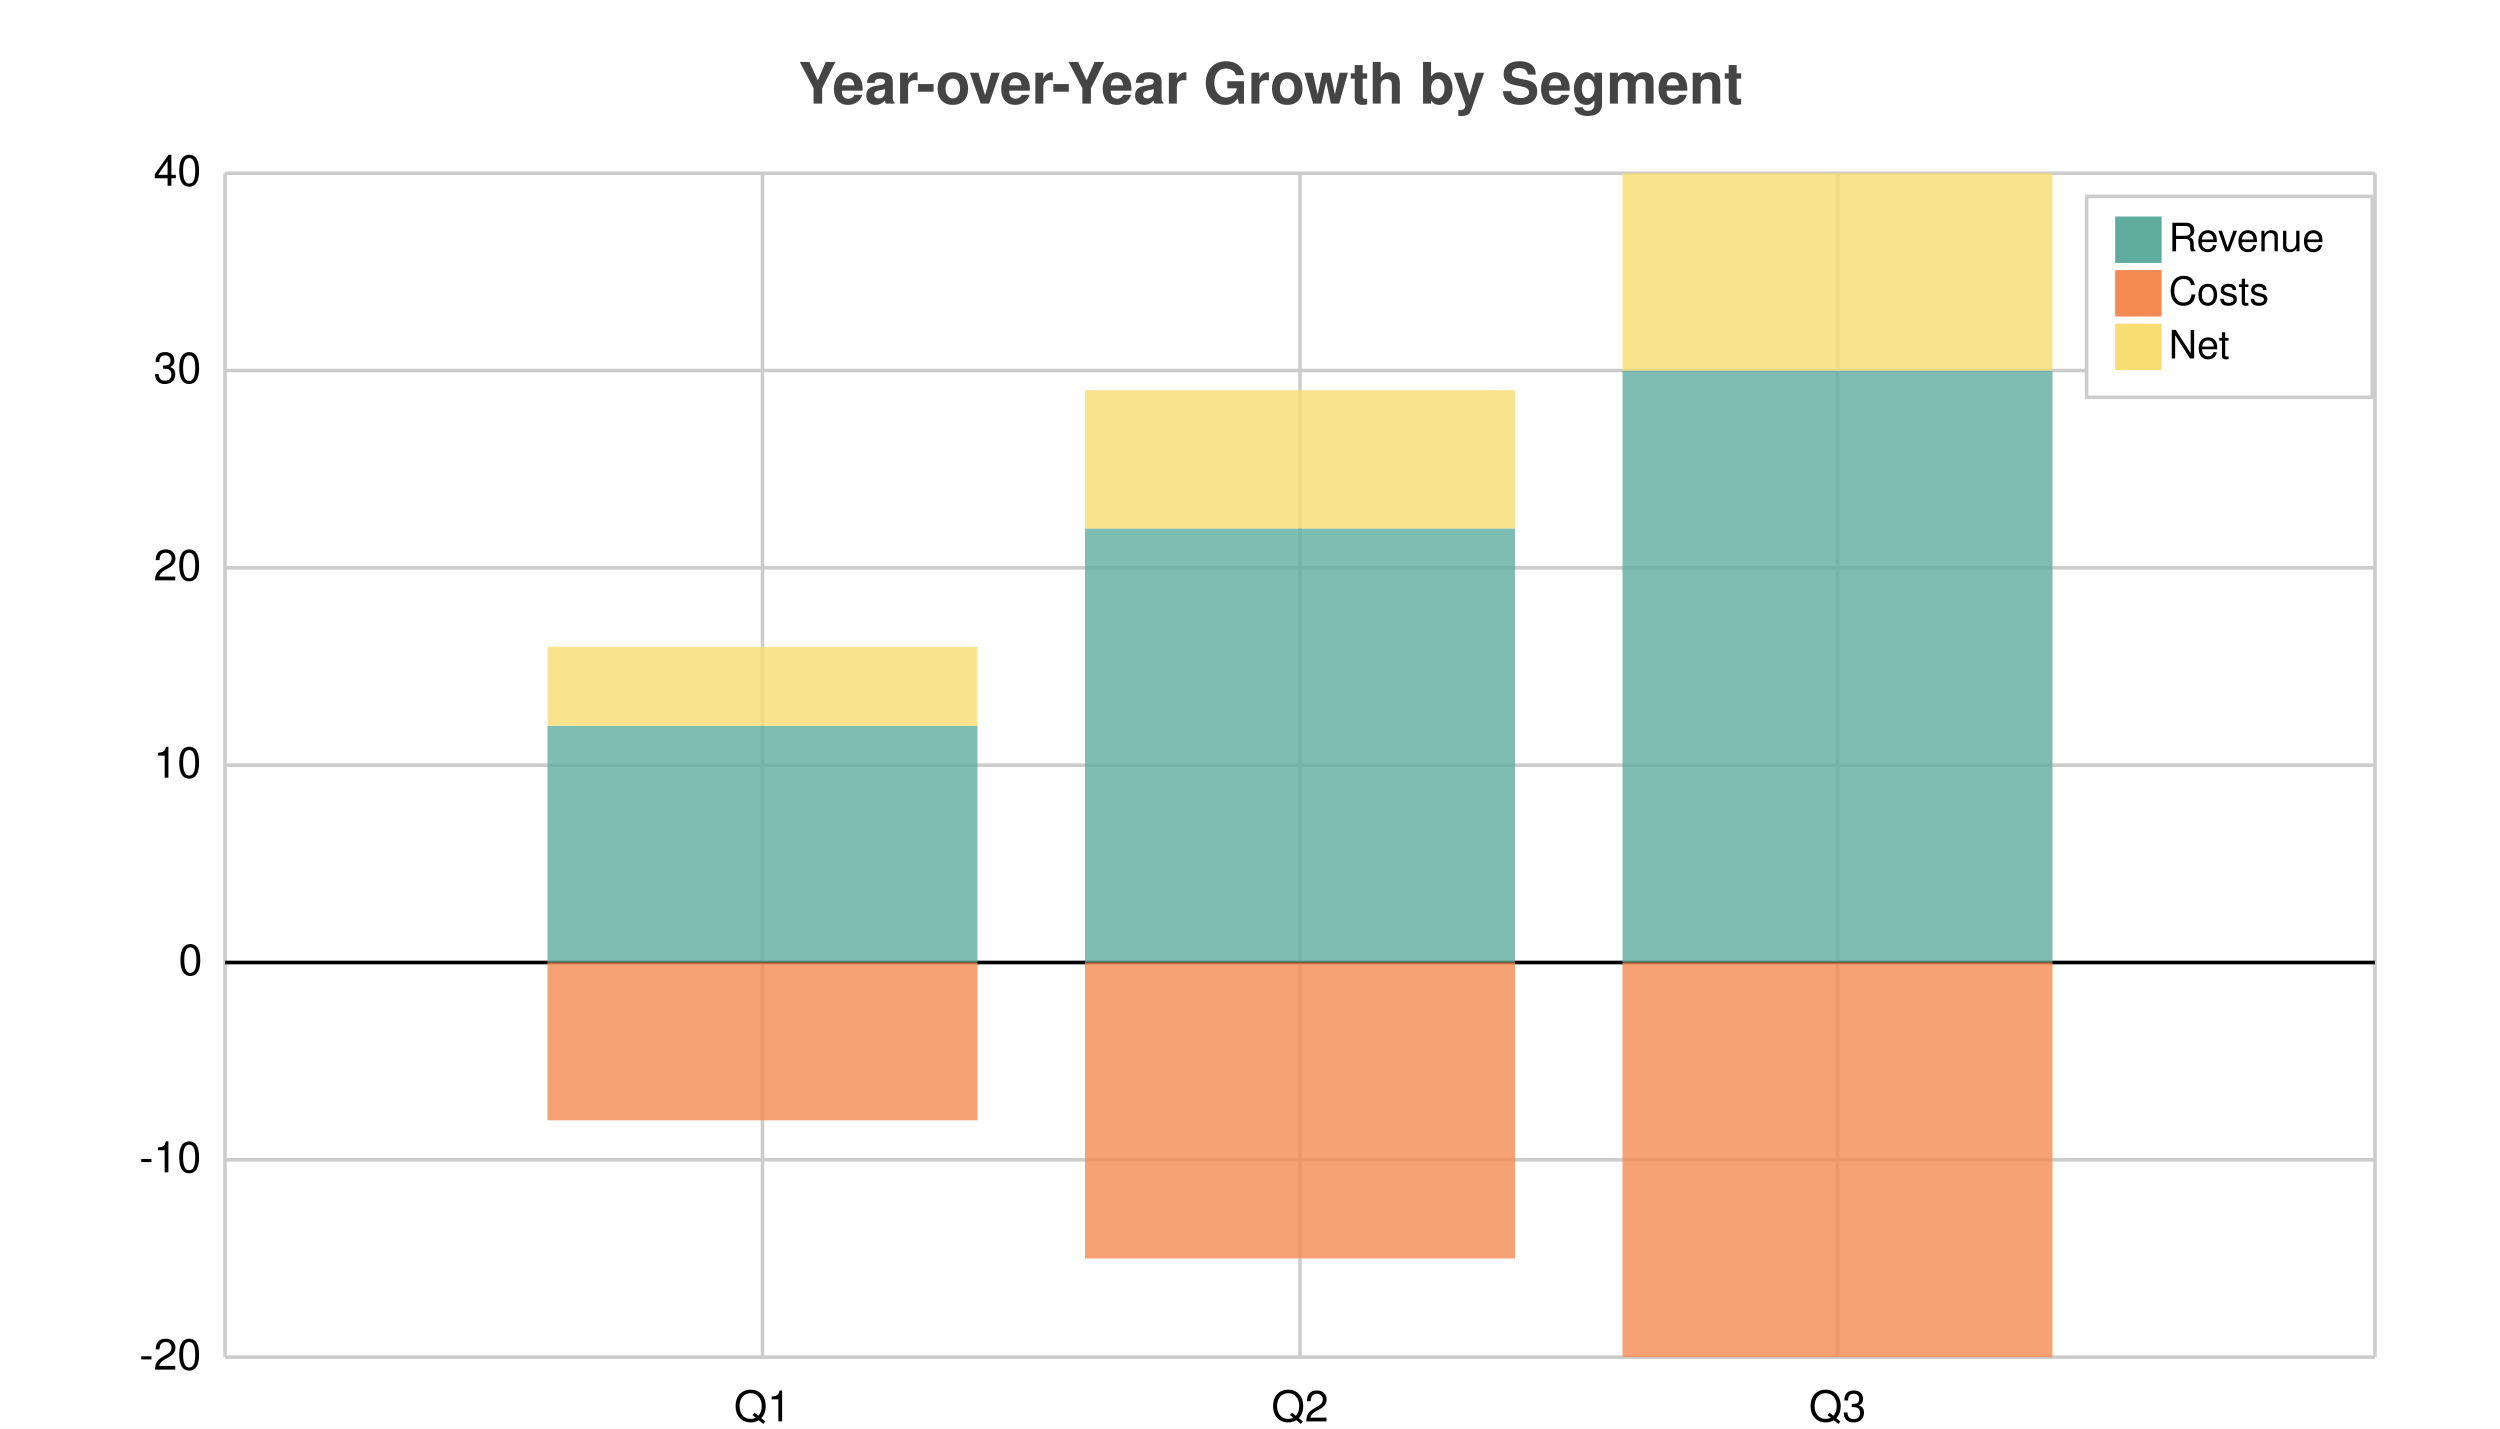
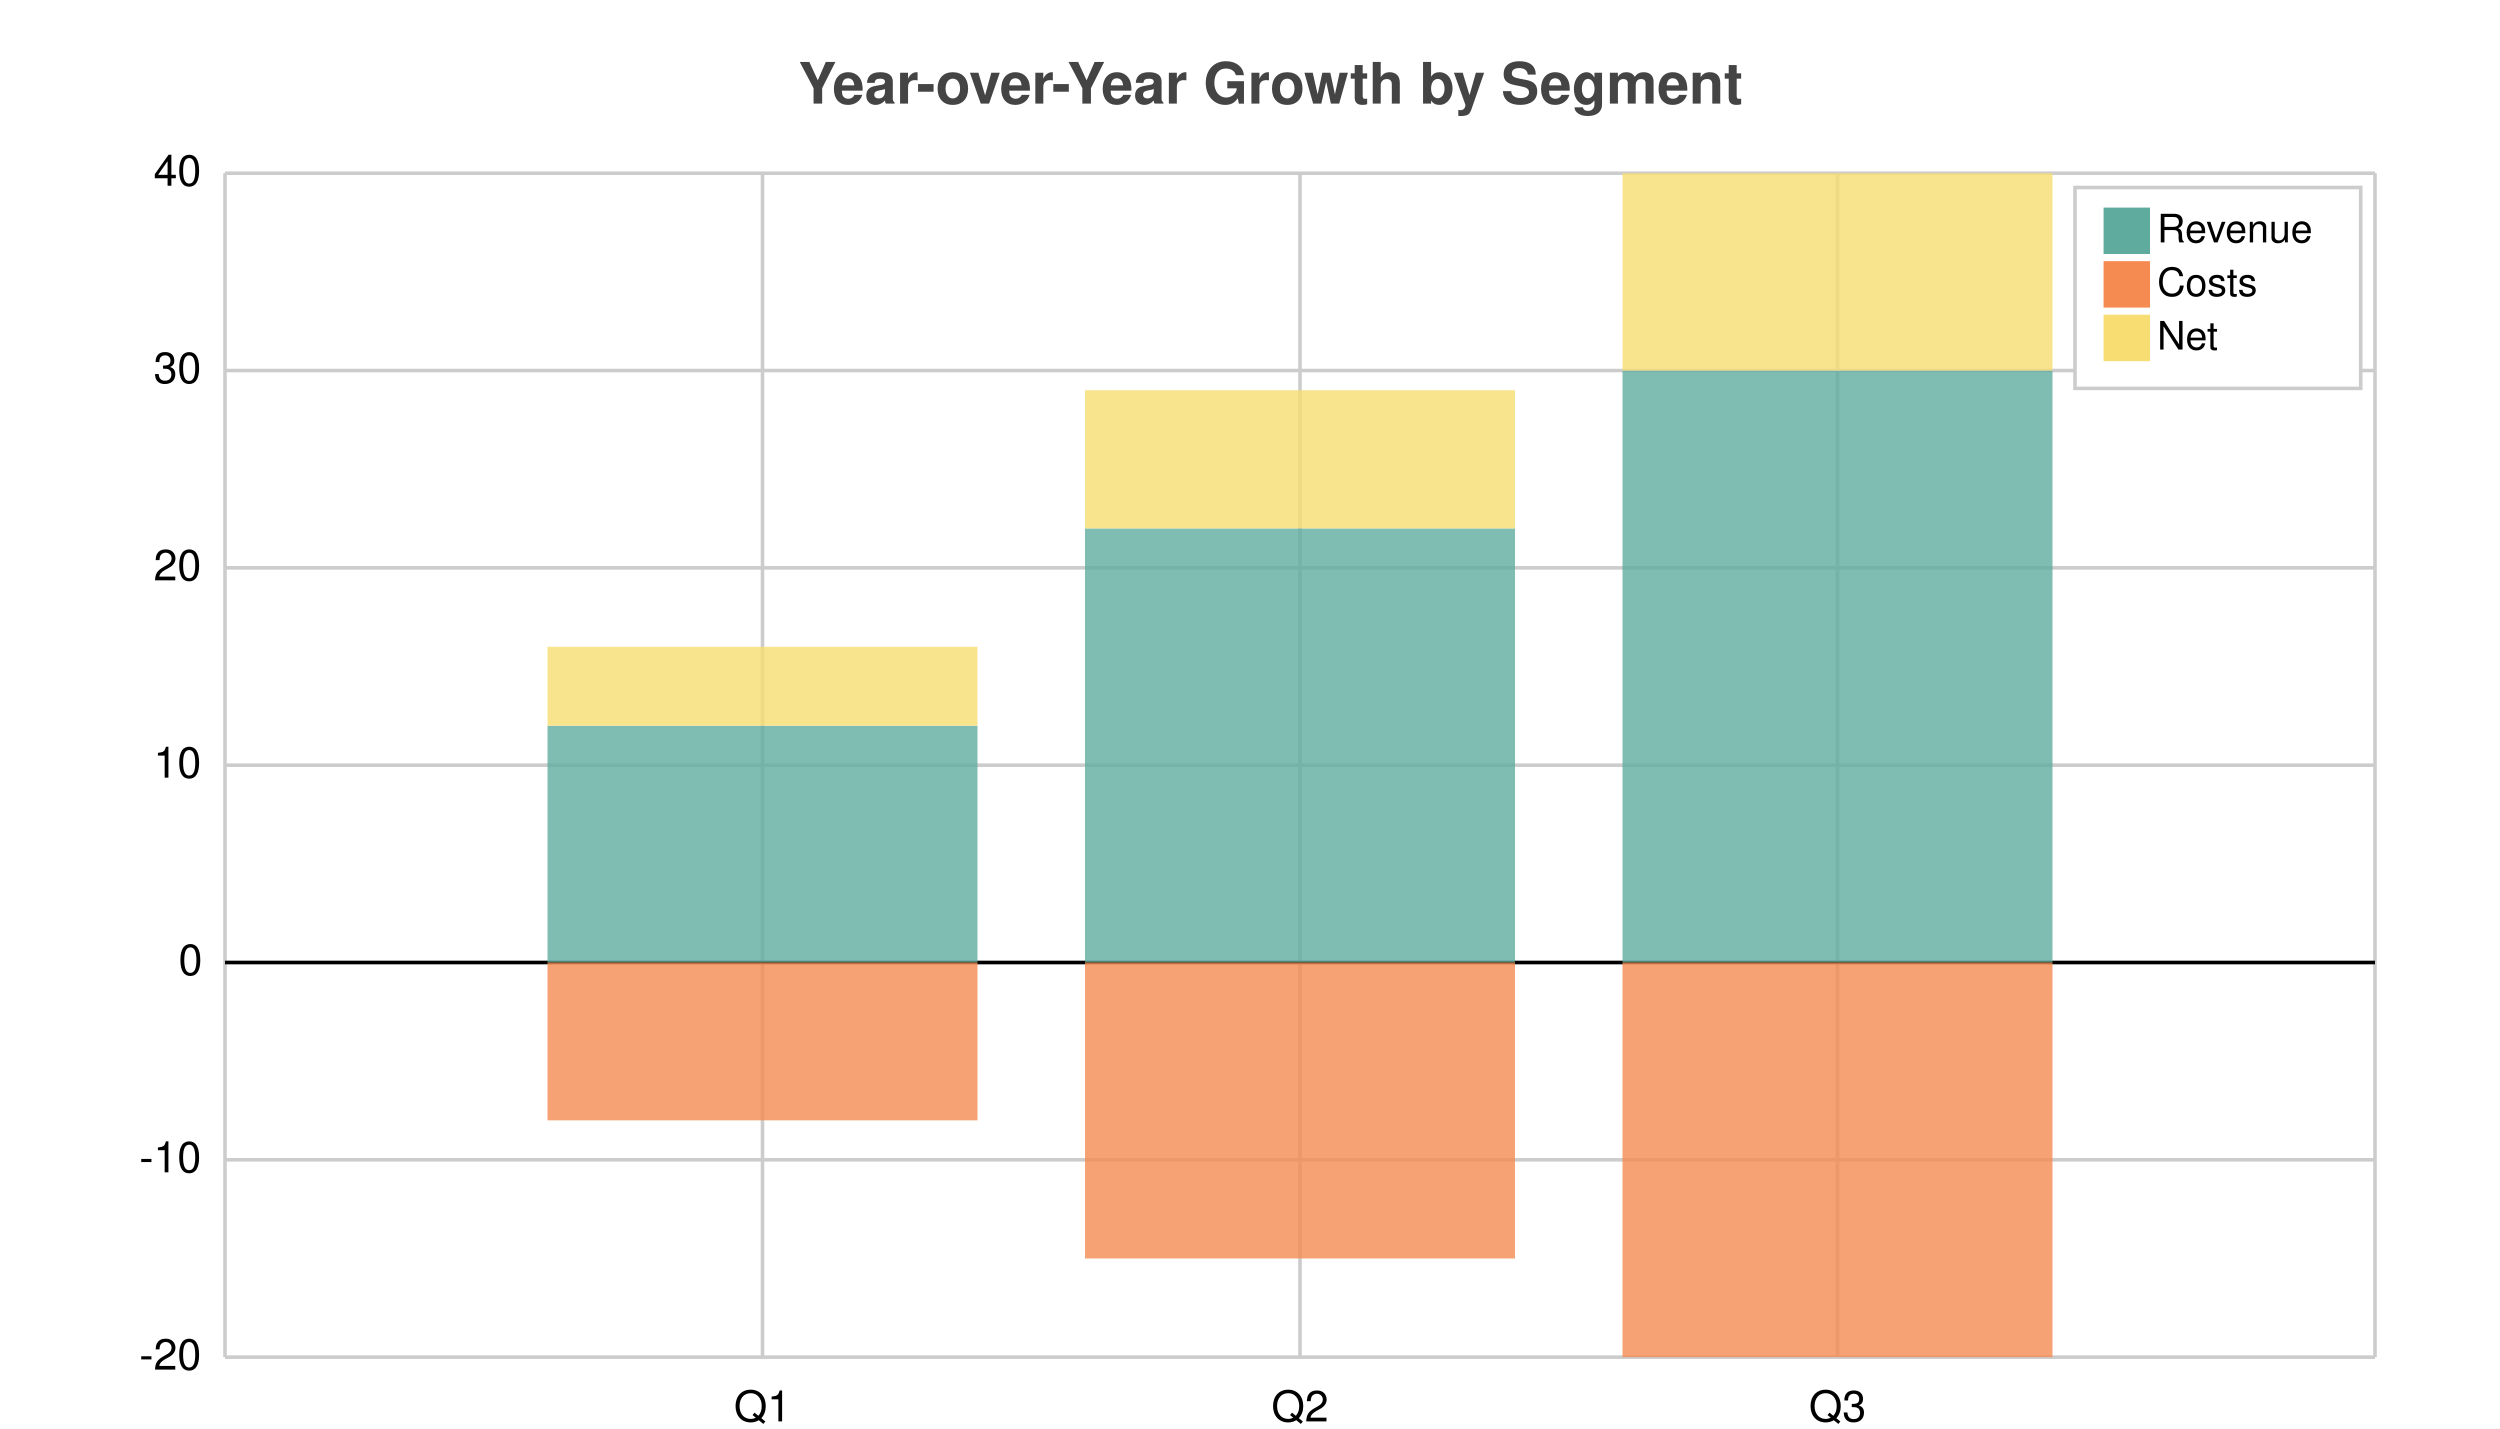
<svg xmlns="http://www.w3.org/2000/svg" width="700" height="400" viewBox="0 0 700 400">
  <path fill="white" d="M0 0 h700 v400 h-700 v-400Z" />
  <text transform="translate(-126.5, 19)" fill="#444444" font-family="Helvetica" font-weight="bold" font-size="16" x="350.0" y="10.0">Year-over-Year Growth by Segment</text>
  <g>
    <path stroke="#CCCCCC" stroke-dasharray="None" d="M0 0.0 h602.0 M0 55.25 h602.0 M0 110.5 h602.0 M0 165.75 h602.0 M0 221.0 h602.0 M0 276.25 h602.0 M0 331.5 h602.0" transform="translate(63.0, 48.5)" />
    <g font-size="12" font-family="Helvetica" transform="translate(57.0, 48.5)">
      <text x="0" y="0.0" transform="translate(-14, 3.5)">40</text>
      <text x="0" y="55.25" transform="translate(-14, 3.5)">30</text>
      <text x="0" y="110.5" transform="translate(-14, 3.5)">20</text>
      <text x="0" y="165.75" transform="translate(-14, 3.5)">10</text>
      <text x="0" y="221.0" transform="translate(-7, 3.5)">0</text>
      <text x="0" y="276.25" transform="translate(-18, 3.5)">-10</text>
      <text x="0" y="331.5" transform="translate(-18, 3.5)">-20</text>
    </g>
  </g>
  <g>
    <path stroke="#CCCCCC" stroke-dasharray="None" d="M0.0 0 v331.5 M150.5 0 v331.5 M301.0 0 v331.5 M451.5 0 v331.5 M602.0 0 v331.5" transform="translate(63.0, 48.5)" />
    <g font-size="12" font-family="Helvetica" transform="translate(63.0, 66.5)">
      <text x="0.0" y="331.5" transform="translate(-1.5, 0)"> </text>
      <text x="150.5" y="331.5" transform="translate(-8.0, 0)">Q1</text>
      <text x="301.0" y="331.5" transform="translate(-8.0, 0)">Q2</text>
      <text x="451.5" y="331.5" transform="translate(-8.0, 0)">Q3</text>
      <text x="602.0" y="331.5" transform="translate(-1.5, 0)"> </text>
    </g>
  </g>
  <path transform="translate(63.0, 48.5)" d="M0 221.0 h602.0z" stroke="black" />
  <g opacity="0.8" transform="translate(-35.0, -20.0) rotate(180, 350.0, 200.0) scale(-1, 1) translate(-602.0, 0) translate(-60.2, 110.5)">
    <path d="M150.5 0.0 h120.4 v66.3 h-120.4 v-66.3Z M301.0 0.0 h120.4 v121.55 h-120.4 v-121.55Z M451.5 0.0 h120.4 v165.75 h-120.4 v-165.75Z" fill="#5fab9e" />
    <path d="M150.5 0.0 h120.4 v-44.2 h-120.4 v44.2Z M301.0 0.0 h120.4 v-82.875 h-120.4 v82.875Z M451.5 0.0 h120.4 v-110.5 h-120.4 v110.5Z" fill="#f58b51" />
    <path d="M150.5 66.3 h120.4 v22.1 h-120.4 v-22.1Z M301.0 121.55 h120.4 v38.675 h-120.4 v-38.675Z M451.5 165.75 h120.4 v55.25 h-120.4 v-55.25Z" fill="#f7dd72" />
  </g>
  <g>
-     <rect transform="translate(-8.0, -5.625)" x="592.25" y="60.625" width="80.0" height="56.25" fill="#ffffff" stroke="#CCCCCC" />
+     <rect transform="translate(-8.0, -5.625)" x="589.0" y="58.125" width="80.0" height="56.25" fill="#ffffff" stroke="#CCCCCC" />
    <g transform="translate(0, 13)">
-       <rect y="47.625" x="592.25" width="13" height="13" fill="#5fab9e" />
-       <text y="57.375" x="607.25" font-size="11" font-family="Helvetica">Revenue</text>
+       <rect y="45.125" x="589.0" width="13" height="13" fill="#5fab9e" />
+       <text y="54.875" x="604.0" font-size="11" font-family="Helvetica">Revenue</text>
    </g>
    <g transform="translate(0, 15)">
-       <rect y="60.625" x="592.25" width="13" height="13" fill="#f58b51" />
-       <text y="70.375" x="607.25" font-size="11" font-family="Helvetica">Costs</text>
+       <rect y="58.125" x="589.0" width="13" height="13" fill="#f58b51" />
+       <text y="67.875" x="604.0" font-size="11" font-family="Helvetica">Costs</text>
    </g>
    <g transform="translate(0, 17)">
-       <rect y="73.625" x="592.25" width="13" height="13" fill="#f7dd72" />
-       <text y="83.375" x="607.25" font-size="11" font-family="Helvetica">Net</text>
+       <rect y="71.125" x="589.0" width="13" height="13" fill="#f7dd72" />
+       <text y="80.875" x="604.0" font-size="11" font-family="Helvetica">Net</text>
    </g>
  </g>
</svg>
